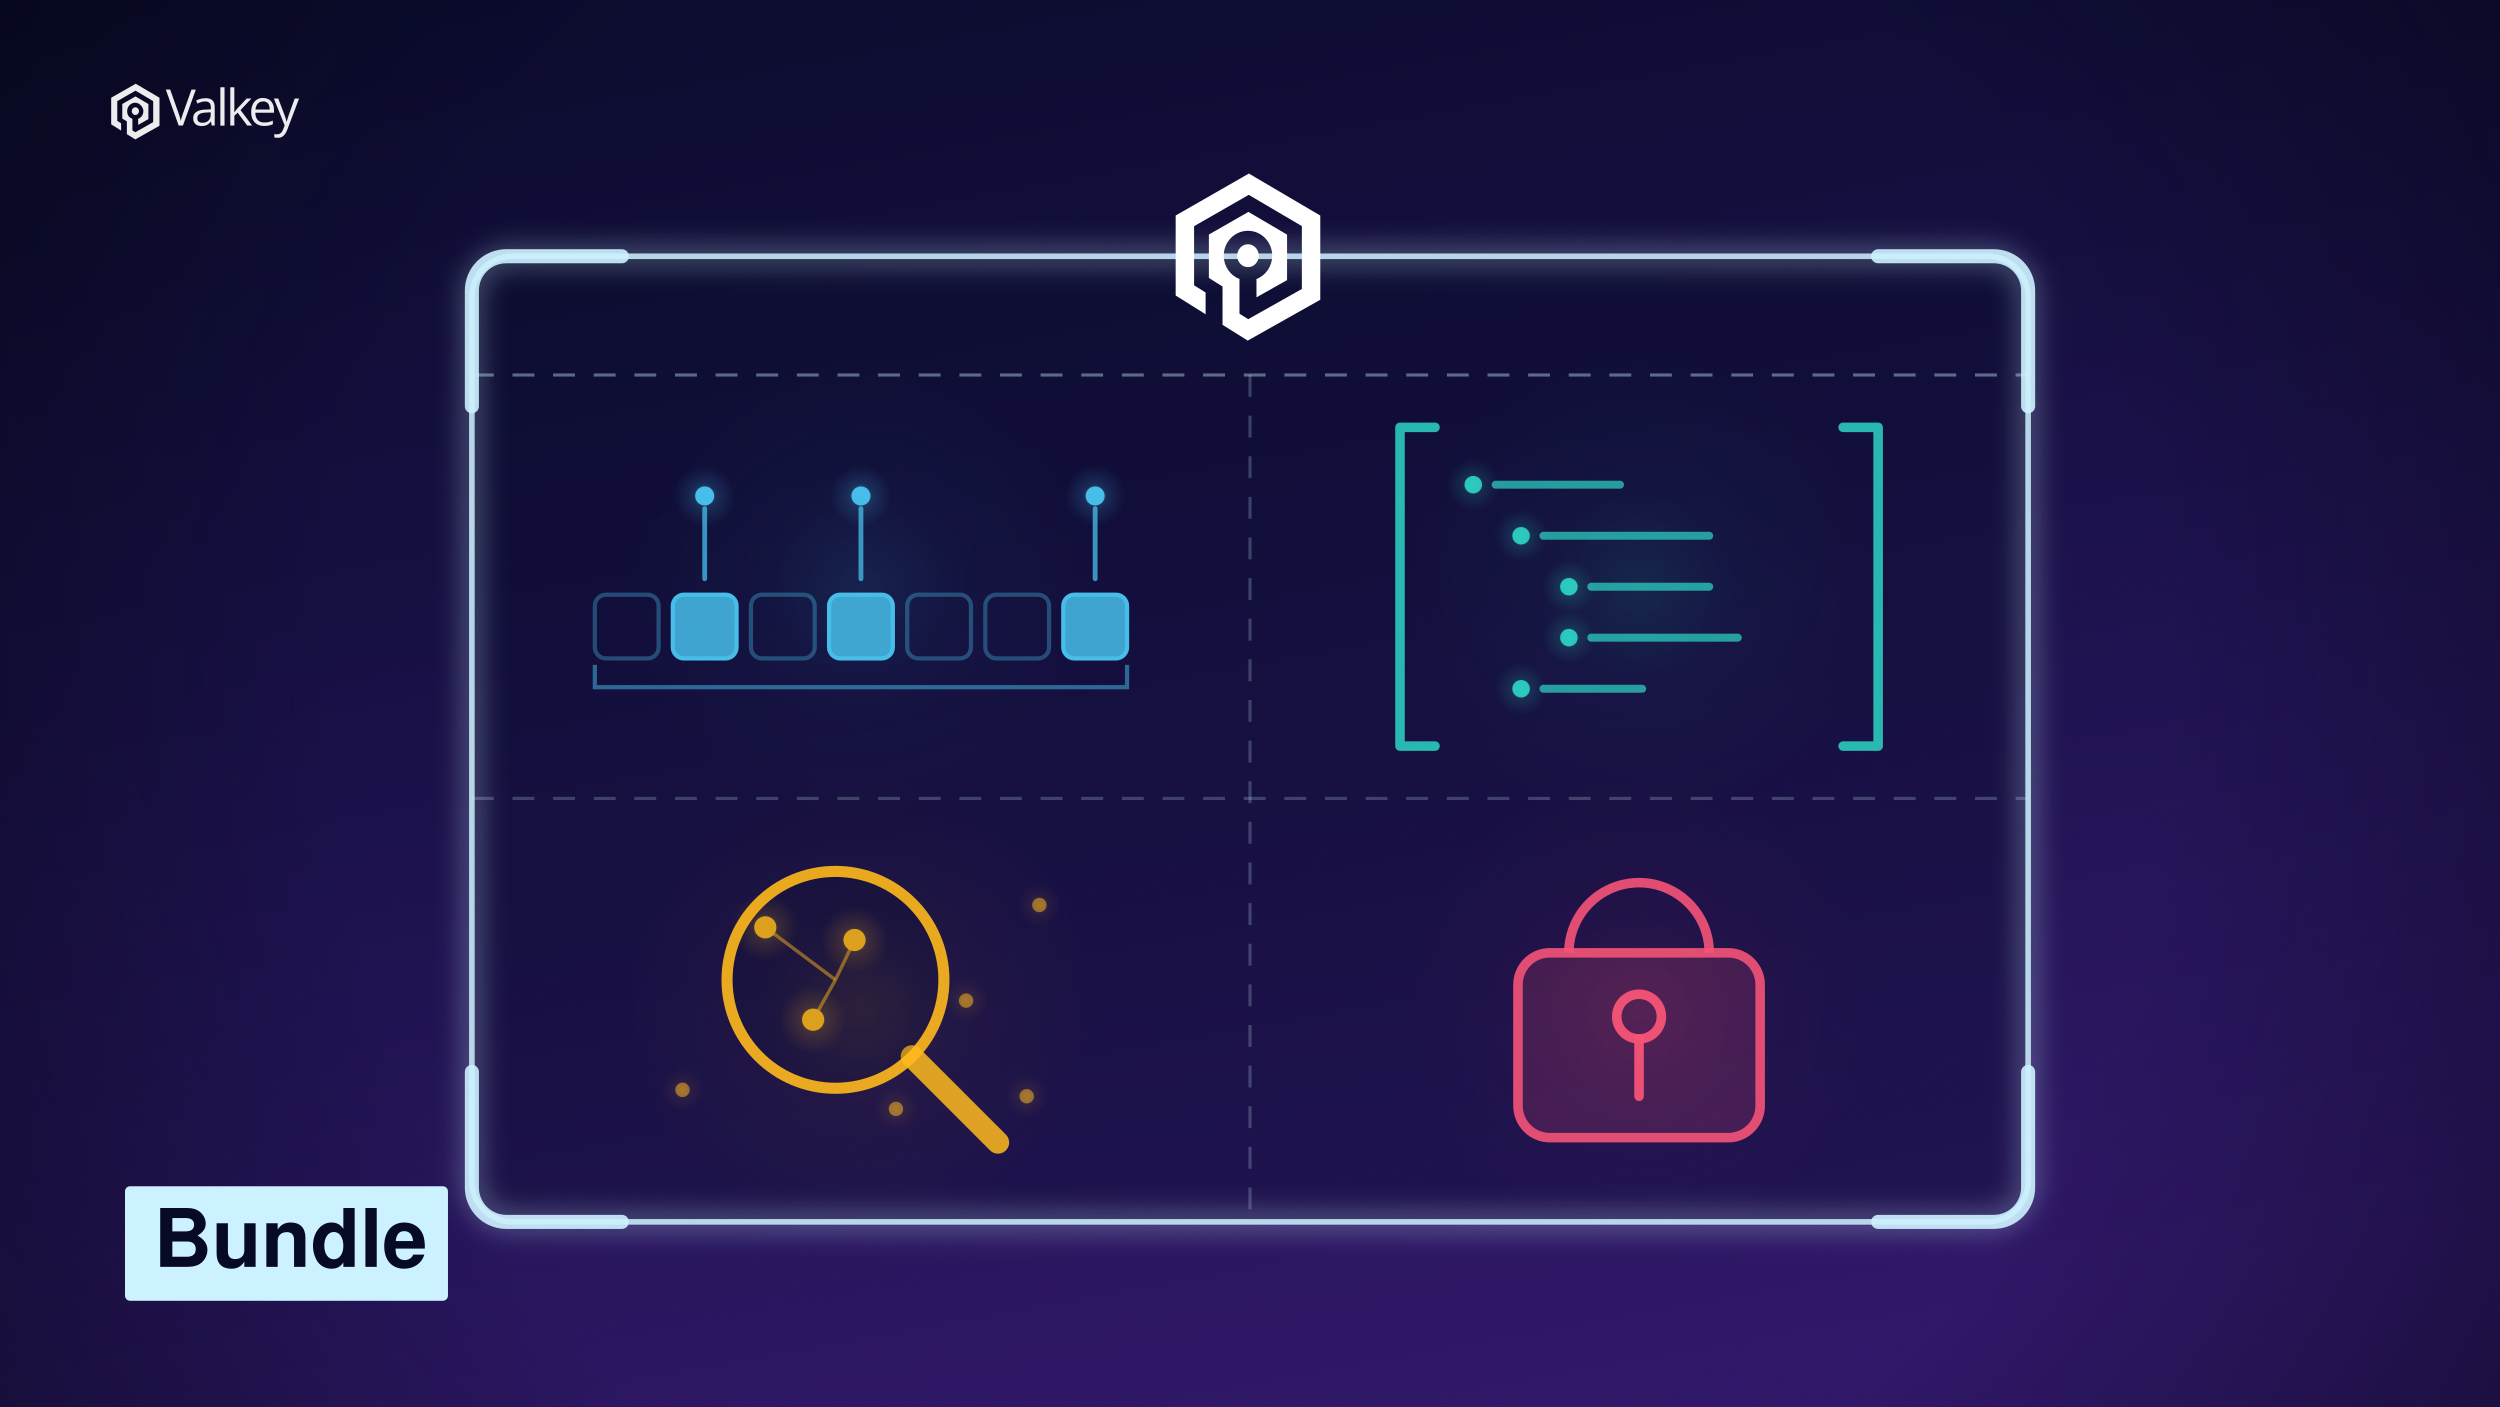
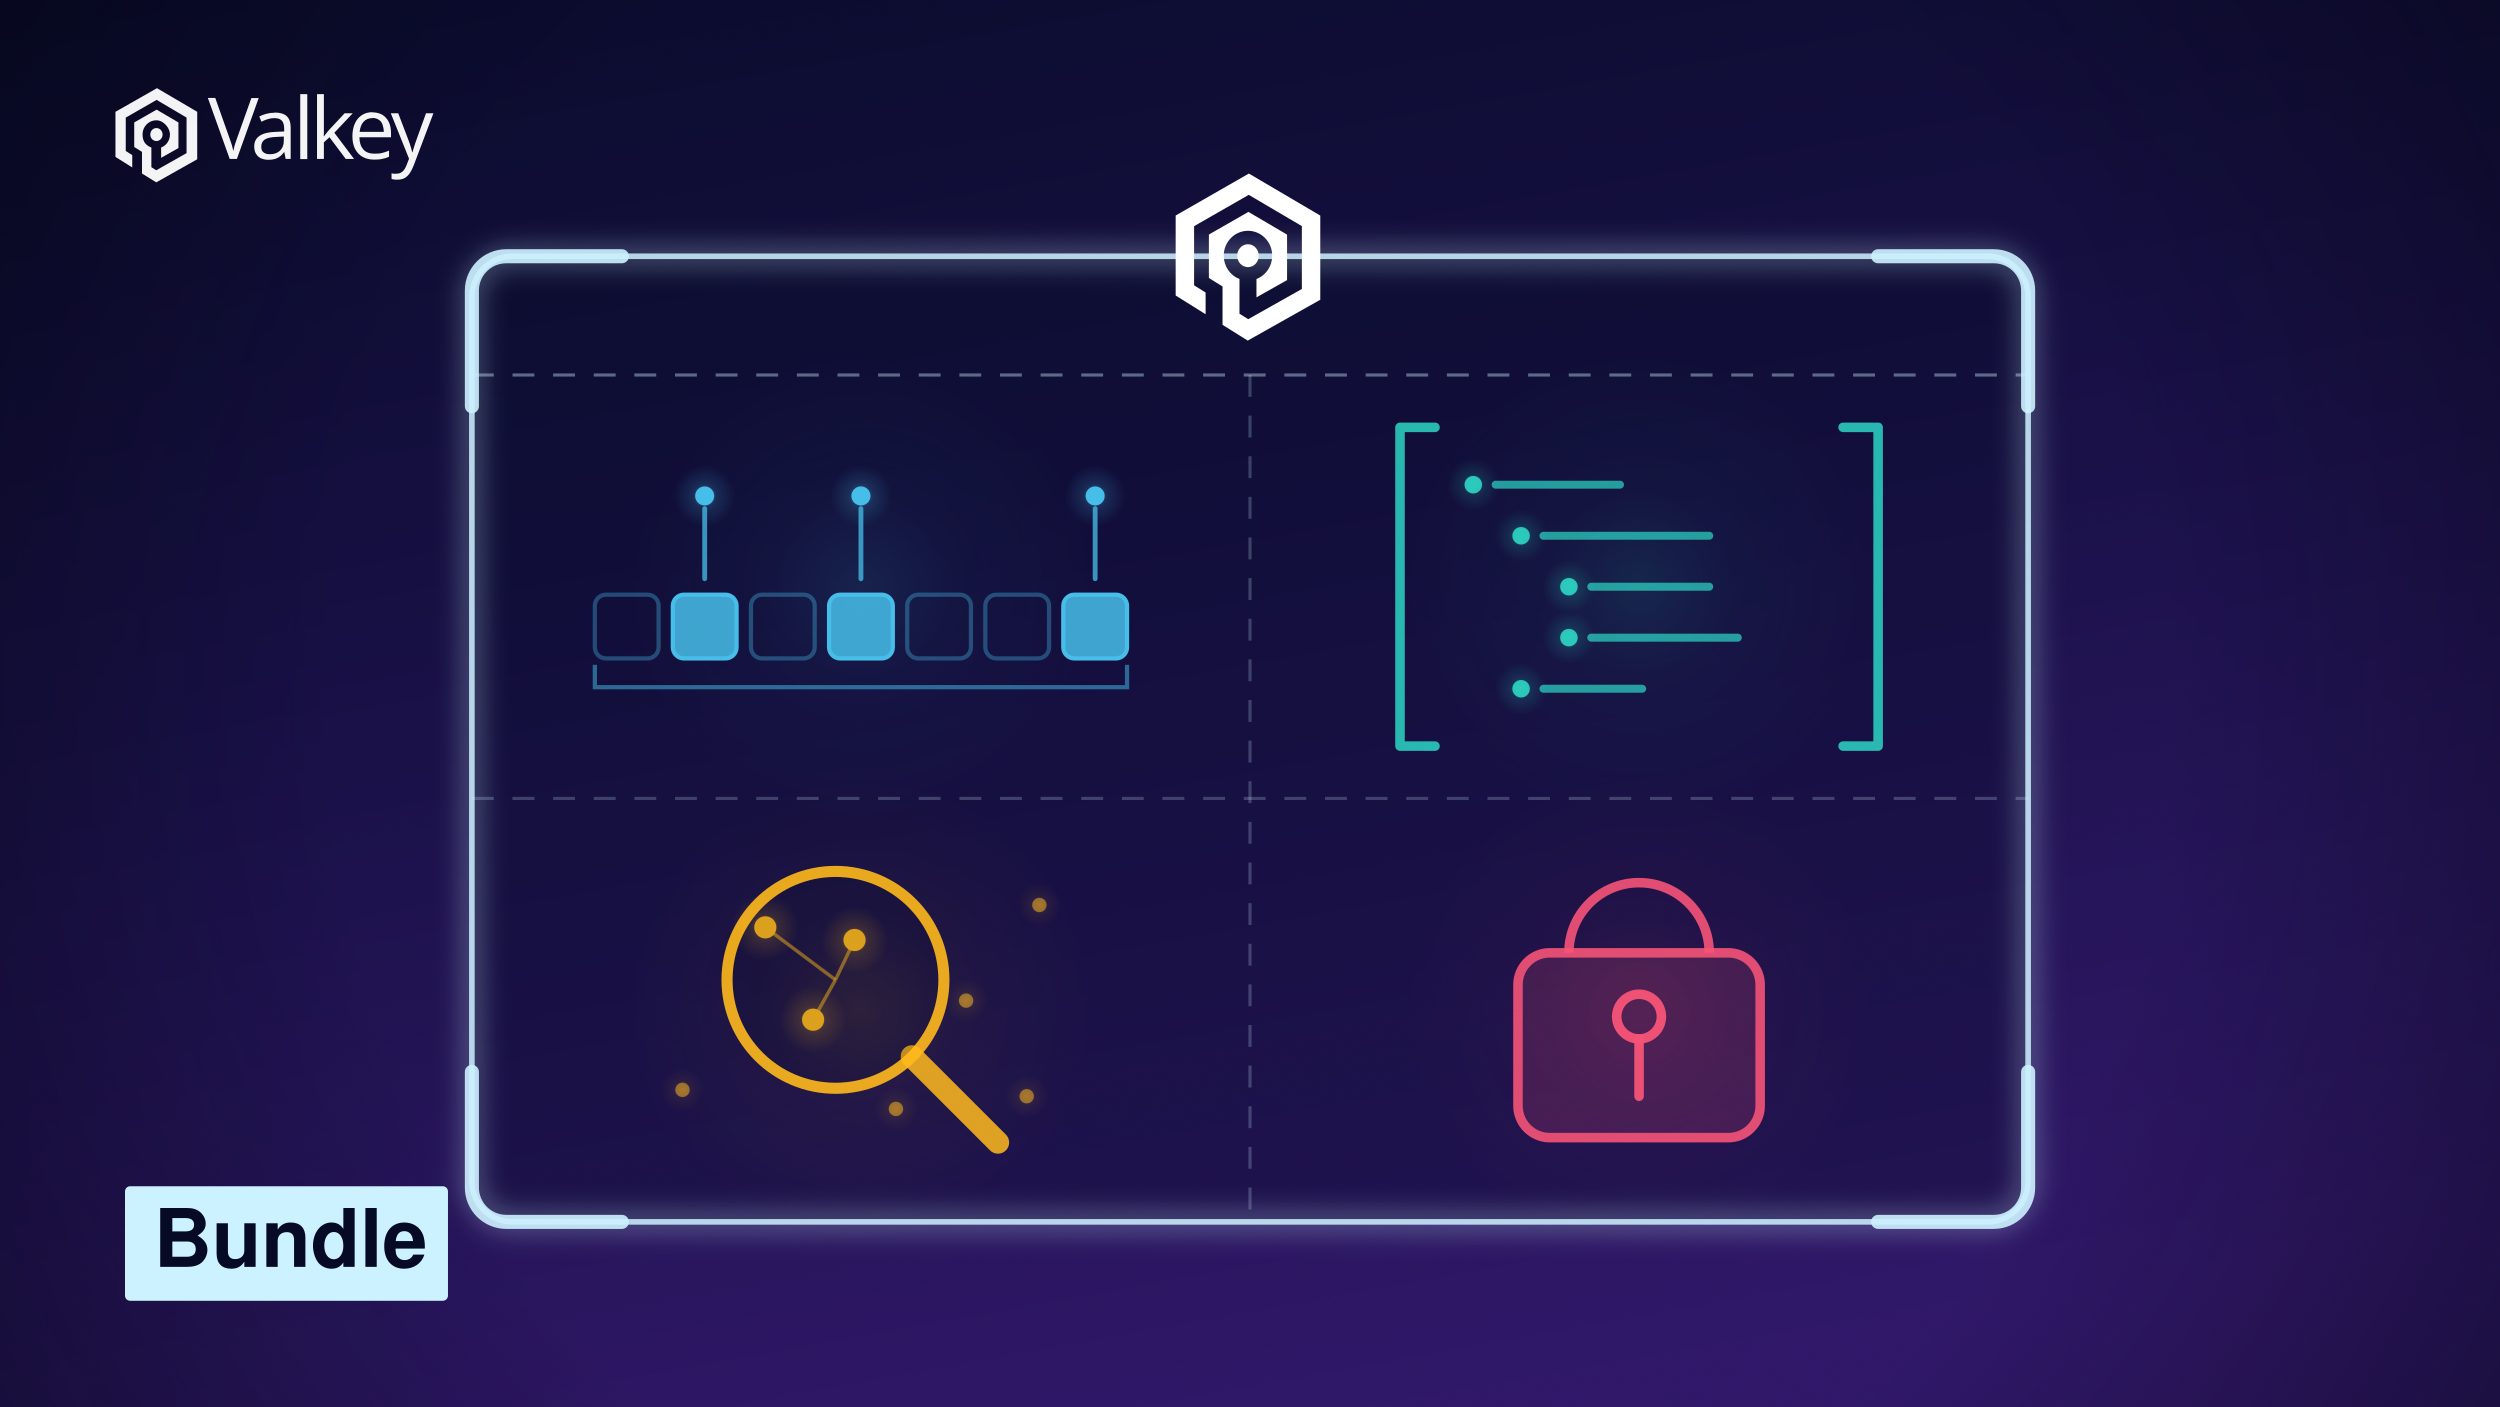
<svg xmlns="http://www.w3.org/2000/svg" width="1920" height="1080" viewBox="160 90 1600 900">
  <defs>
    <linearGradient id="sky" x1="0" y1="0" x2="0.32" y2="1">
      <stop offset="0" stop-color="#060A24" />
      <stop offset="0.48" stop-color="#171043" />
      <stop offset="1" stop-color="#301868" />
    </linearGradient>
    <radialGradient id="vignette" gradientUnits="userSpaceOnUse" cx="960" cy="540" r="1180">
      <stop offset="0.5" stop-color="#03040F" stop-opacity="0" />
      <stop offset="1" stop-color="#03040F" stop-opacity="0.8" />
    </radialGradient>
    <radialGradient id="scrim">
      <stop offset="0" stop-color="#060A24" stop-opacity="0.72" />
      <stop offset="0.6" stop-color="#060A24" stop-opacity="0.45" />
      <stop offset="1" stop-color="#060A24" stop-opacity="0" />
    </radialGradient>
    <filter id="grain" x="0" y="0" width="100%" height="100%">
      <feTurbulence type="fractalNoise" baseFrequency="0.85" numOctaves="4" stitchTiles="stitch" />
      <feColorMatrix type="saturate" values="0" />
    </filter>
    <radialGradient id="h-cyan">
      <stop offset="0" stop-color="#46BDE9" stop-opacity="0.75" />
      <stop offset="0.4" stop-color="#46BDE9" stop-opacity="0.22" />
      <stop offset="1" stop-color="#46BDE9" stop-opacity="0" />
    </radialGradient>
    <radialGradient id="h-ice">
      <stop offset="0" stop-color="#CCF1FF" stop-opacity="0.75" />
      <stop offset="0.4" stop-color="#CCF1FF" stop-opacity="0.22" />
      <stop offset="1" stop-color="#CCF1FF" stop-opacity="0" />
    </radialGradient>
    <radialGradient id="h-mint">
      <stop offset="0" stop-color="#2CD5C4" stop-opacity="0.75" />
      <stop offset="0.4" stop-color="#2CD5C4" stop-opacity="0.22" />
      <stop offset="1" stop-color="#2CD5C4" stop-opacity="0" />
    </radialGradient>
    <radialGradient id="h-coral">
      <stop offset="0" stop-color="#F65275" stop-opacity="0.75" />
      <stop offset="0.4" stop-color="#F65275" stop-opacity="0.22" />
      <stop offset="1" stop-color="#F65275" stop-opacity="0" />
    </radialGradient>
    <radialGradient id="h-violet">
      <stop offset="0" stop-color="#963CBD" stop-opacity="0.75" />
      <stop offset="0.4" stop-color="#963CBD" stop-opacity="0.22" />
      <stop offset="1" stop-color="#963CBD" stop-opacity="0" />
    </radialGradient>
    <radialGradient id="h-gold">
      <stop offset="0" stop-color="#FFB81C" stop-opacity="0.75" />
      <stop offset="0.4" stop-color="#FFB81C" stop-opacity="0.22" />
      <stop offset="1" stop-color="#FFB81C" stop-opacity="0" />
    </radialGradient>
    <filter id="blur3" x="-70%" y="-70%" width="240%" height="240%">
      <feGaussianBlur stdDeviation="3" />
    </filter>
    <filter id="blur8" x="-70%" y="-70%" width="240%" height="240%">
      <feGaussianBlur stdDeviation="8" />
    </filter>
    <filter id="blur18" x="-70%" y="-70%" width="240%" height="240%">
      <feGaussianBlur stdDeviation="18" />
    </filter>
    <filter id="blur40" x="-70%" y="-70%" width="240%" height="240%">
      <feGaussianBlur stdDeviation="40" />
    </filter>
  </defs>
  <rect width="1920" height="1080" fill="url(#sky)" />
  <circle cx="711" cy="465.5" r="150" fill="url(#h-cyan)" opacity="0.22" />
  <circle cx="1209" cy="465.5" r="150" fill="url(#h-mint)" opacity="0.22" />
  <circle cx="711" cy="736.5" r="150" fill="url(#h-gold)" opacity="0.22" />
  <circle cx="1209" cy="736.5" r="150" fill="url(#h-coral)" opacity="0.22" />
  <rect x="462" y="254" width="996" height="618" rx="26" fill="#060A24" fill-opacity="0.3" />
  <g>
    <rect x="540.7" y="470.6" width="40.8" height="40.8" rx="7.1" fill="#46BDE9" fill-opacity="0" stroke="#46BDE9" stroke-width="2.7" opacity="0.34" />
    <rect x="590.6" y="470.6" width="40.8" height="40.8" rx="7.1" fill="#46BDE9" fill-opacity="0.85" stroke="#46BDE9" stroke-width="2.7" opacity="1" />
    <rect x="640.6" y="470.6" width="40.8" height="40.8" rx="7.1" fill="#46BDE9" fill-opacity="0" stroke="#46BDE9" stroke-width="2.7" opacity="0.34" />
    <rect x="690.6" y="470.6" width="40.8" height="40.8" rx="7.1" fill="#46BDE9" fill-opacity="0.85" stroke="#46BDE9" stroke-width="2.7" opacity="1" />
    <rect x="740.6" y="470.6" width="40.8" height="40.8" rx="7.1" fill="#46BDE9" fill-opacity="0" stroke="#46BDE9" stroke-width="2.7" opacity="0.34" />
    <rect x="790.6" y="470.6" width="40.8" height="40.8" rx="7.1" fill="#46BDE9" fill-opacity="0" stroke="#46BDE9" stroke-width="2.7" opacity="0.34" />
    <rect x="840.5" y="470.6" width="40.8" height="40.8" rx="7.1" fill="#46BDE9" fill-opacity="0.85" stroke="#46BDE9" stroke-width="2.7" opacity="1" />
    <line x1="611" y1="415.5" x2="611" y2="460.4" stroke="#46BDE9" stroke-width="3.1" stroke-linecap="round" opacity="0.75" />
    <circle cx="611" cy="407.4" r="19.6" fill="url(#h-cyan)" opacity="0.7" />
    <circle cx="611" cy="407.4" r="6.1" fill="#46BDE9" opacity="1" />
    <line x1="711" y1="415.5" x2="711" y2="460.4" stroke="#46BDE9" stroke-width="3.1" stroke-linecap="round" opacity="0.75" />
    <circle cx="711" cy="407.4" r="19.6" fill="url(#h-cyan)" opacity="0.7" />
    <circle cx="711" cy="407.4" r="6.1" fill="#46BDE9" opacity="1" />
    <line x1="860.9" y1="415.5" x2="860.9" y2="460.4" stroke="#46BDE9" stroke-width="3.1" stroke-linecap="round" opacity="0.75" />
    <circle cx="860.9" cy="407.4" r="19.6" fill="url(#h-cyan)" opacity="0.7" />
    <circle cx="860.9" cy="407.4" r="6.1" fill="#46BDE9" opacity="1" />
    <path d="M 540.7 515.5 L 540.7 529.8 L 881.3 529.8 L 881.3 515.5" fill="none" stroke="#46BDE9" stroke-width="2.7" opacity="0.5" />
    <path d="M 1078.4 363.5 L 1056 363.5 L 1056 567.5 L 1078.4 567.5" fill="none" stroke="#2CD5C4" stroke-width="6.1" stroke-linecap="round" stroke-linejoin="round" opacity="0.85" />
    <path d="M 1339.6 363.5 L 1362 363.5 L 1362 567.5 L 1339.6 567.5" fill="none" stroke="#2CD5C4" stroke-width="6.1" stroke-linecap="round" stroke-linejoin="round" opacity="0.85" />
    <line x1="1117.2" y1="400.2" x2="1196.8" y2="400.2" stroke="#2CD5C4" stroke-width="5.1" stroke-linecap="round" opacity="0.7" />
    <circle cx="1102.9" cy="400.2" r="16.8" fill="url(#h-mint)" opacity="0.6" />
    <circle cx="1102.9" cy="400.2" r="5.6" fill="#2CD5C4" opacity="0.9" />
    <line x1="1147.8" y1="432.9" x2="1253.9" y2="432.9" stroke="#2CD5C4" stroke-width="5.1" stroke-linecap="round" opacity="0.7" />
    <circle cx="1133.5" cy="432.9" r="16.8" fill="url(#h-mint)" opacity="0.6" />
    <circle cx="1133.5" cy="432.9" r="5.6" fill="#2CD5C4" opacity="0.9" />
    <line x1="1178.4" y1="465.5" x2="1253.9" y2="465.5" stroke="#2CD5C4" stroke-width="5.1" stroke-linecap="round" opacity="0.7" />
    <circle cx="1164.1" cy="465.5" r="16.8" fill="url(#h-mint)" opacity="0.6" />
    <circle cx="1164.1" cy="465.5" r="5.6" fill="#2CD5C4" opacity="0.9" />
    <line x1="1178.4" y1="498.1" x2="1272.2" y2="498.1" stroke="#2CD5C4" stroke-width="5.1" stroke-linecap="round" opacity="0.7" />
    <circle cx="1164.1" cy="498.1" r="16.8" fill="url(#h-mint)" opacity="0.6" />
    <circle cx="1164.1" cy="498.1" r="5.6" fill="#2CD5C4" opacity="0.9" />
    <line x1="1147.8" y1="530.8" x2="1211" y2="530.8" stroke="#2CD5C4" stroke-width="5.1" stroke-linecap="round" opacity="0.7" />
    <circle cx="1133.5" cy="530.8" r="16.8" fill="url(#h-mint)" opacity="0.6" />
    <circle cx="1133.5" cy="530.8" r="5.6" fill="#2CD5C4" opacity="0.9" />
    <circle cx="596.8" cy="787.5" r="13.8" fill="url(#h-gold)" opacity="0.3" />
    <circle cx="596.8" cy="787.5" r="4.6" fill="#FFB81C" opacity="0.5" />
    <line x1="694.7" y1="717.1" x2="649.8" y2="683.5" stroke="#FFB81C" stroke-width="2.2" opacity="0.55" />
    <circle cx="649.8" cy="683.5" r="21.4" fill="url(#h-gold)" opacity="0.7" />
    <circle cx="649.8" cy="683.5" r="7.1" fill="#FFB81C" opacity="1" />
    <line x1="694.7" y1="717.1" x2="680.4" y2="742.6" stroke="#FFB81C" stroke-width="2.2" opacity="0.55" />
    <circle cx="680.4" cy="742.6" r="21.4" fill="url(#h-gold)" opacity="0.7" />
    <circle cx="680.4" cy="742.6" r="7.1" fill="#FFB81C" opacity="1" />
    <line x1="694.7" y1="717.1" x2="706.9" y2="691.6" stroke="#FFB81C" stroke-width="2.2" opacity="0.55" />
    <circle cx="706.9" cy="691.6" r="21.4" fill="url(#h-gold)" opacity="0.7" />
    <circle cx="706.9" cy="691.6" r="7.1" fill="#FFB81C" opacity="1" />
    <circle cx="733.4" cy="799.7" r="13.8" fill="url(#h-gold)" opacity="0.3" />
    <circle cx="733.4" cy="799.7" r="4.6" fill="#FFB81C" opacity="0.5" />
    <circle cx="778.3" cy="730.4" r="13.8" fill="url(#h-gold)" opacity="0.3" />
    <circle cx="778.3" cy="730.4" r="4.6" fill="#FFB81C" opacity="0.5" />
    <circle cx="817.1" cy="791.6" r="13.8" fill="url(#h-gold)" opacity="0.3" />
    <circle cx="817.1" cy="791.6" r="4.6" fill="#FFB81C" opacity="0.5" />
    <circle cx="825.2" cy="669.2" r="13.8" fill="url(#h-gold)" opacity="0.3" />
    <circle cx="825.2" cy="669.2" r="4.6" fill="#FFB81C" opacity="0.5" />
    <line x1="743.6" y1="766.1" x2="798.7" y2="821.2" stroke="#FFB81C" stroke-width="14.3" stroke-linecap="round" opacity="0.85" />
    <circle cx="694.7" cy="717.1" r="69.4" fill="#060A24" fill-opacity="0.16" stroke="#FFB81C" stroke-width="7.1" opacity="0.9" />
    <path d="M 1164.1 699.8 A 44.9 44.9 0 0 1 1253.9 699.8" fill="none" stroke="#F65275" stroke-width="6.1" opacity="0.9" />
    <rect x="1131.5" y="699.8" width="155" height="118.3" rx="20.4" fill="#F65275" fill-opacity="0.18" stroke="#F65275" stroke-width="6.1" opacity="0.9" />
    <circle cx="1209" cy="740.6" r="14.3" fill="none" stroke="#F65275" stroke-width="6.1" opacity="0.95" />
    <line x1="1209" y1="754.9" x2="1209" y2="791.6" stroke="#F65275" stroke-width="6.1" stroke-linecap="round" opacity="0.95" />
  </g>
  <rect x="462" y="254" width="996" height="618" rx="26" fill="none" stroke="#CCF1FF" stroke-width="14" opacity="0.28" filter="url(#blur8)" />
  <rect x="462" y="254" width="996" height="618" rx="26" fill="none" stroke="#CCF1FF" stroke-width="3.6" opacity="0.85" />
  <line x1="462" y1="330" x2="1458" y2="330" stroke="#CCF1FF" stroke-width="2" stroke-dasharray="14 12" opacity="0.4" />
  <line x1="960" y1="330" x2="960" y2="872" stroke="#CCF1FF" stroke-width="2" stroke-dasharray="14 12" opacity="0.22" />
  <line x1="462" y1="601" x2="1458" y2="601" stroke="#CCF1FF" stroke-width="2" stroke-dasharray="14 12" opacity="0.22" />
  <g>
    <path d="M 558 254 L 484 254 A 22 22 0 0 0 462 276 L 462 350" fill="none" stroke="#CCF1FF" stroke-width="9" stroke-linecap="round" opacity="0.9" />
    <path d="M 1362 254 L 1436 254 A 22 22 0 0 1 1458 276 L 1458 350" fill="none" stroke="#CCF1FF" stroke-width="9" stroke-linecap="round" opacity="0.9" />
    <path d="M 558 872 L 484 872 A 22 22 0 0 1 462 850 L 462 776" fill="none" stroke="#CCF1FF" stroke-width="9" stroke-linecap="round" opacity="0.9" />
    <path d="M 1362 872 L 1436 872 A 22 22 0 0 0 1458 850 L 1458 776" fill="none" stroke="#CCF1FF" stroke-width="9" stroke-linecap="round" opacity="0.9" />
  </g>
  <g>
    <g transform="translate(910.9 198) scale(1.5342)">
      <path d="M 13.482 60.695 L 0.998 52.884 L 0.998 19.503 L 31.528 2.001 L 61.318 19.532 L 61.318 54.645 L 31.055 71.689 L 20.548 65.116 L 20.548 51.041 L 20.548 49.12 L 14.852 45.556 L 14.852 27.453 L 31.346 17.997 L 47.464 27.482 L 47.464 46.451 L 34.703 53.638 L 34.703 45.999 C 38.529 44.526 41.274 40.739 41.274 36.27 C 41.274 30.511 36.713 25.884 31.158 25.884 C 25.603 25.884 21.042 30.511 21.042 36.27 C 21.042 40.739 23.787 44.526 27.612 45.999 L 27.612 60.474 L 31.261 62.756 L 53.635 50.155 L 53.635 23.925 L 31.477 10.885 L 8.681 23.954 L 8.681 48.629 L 13.482 51.633 L 13.482 60.695 Z M 31.158 31.498 C 33.672 31.498 35.66 33.664 35.66 36.27 C 35.66 38.877 33.672 41.043 31.158 41.043 C 28.644 41.043 26.656 38.877 26.656 36.27 C 26.656 33.664 28.644 31.498 31.158 31.498 Z" fill="#FFFFFF" fill-rule="evenodd" />
    </g>
  </g>
  <rect width="1920" height="1080" fill="url(#vignette)" />
  <rect width="1920" height="1080" filter="url(#grain)" opacity="0.055" style="mix-blend-mode:overlay" />
-   <g opacity="0.92">
-     <g transform="translate(227.2 139.5) scale(0.68241)">
+   <g opacity="0.95">
+     <g transform="translate(227.2 139.5) scale(1.15486)">
      <path d="M15.2,50l-9.4-5.9v-25L28.8,6l22.3,13.1v26.3l-22.7,12.8-7.9-4.9v-12l-4.3-2.7v-13.6l12.4-7.1,12.1,7.1v14.2l-9.6,5.4v-5.7c2.9-1.1,4.9-3.9,4.9-7.3s-3.4-7.8-7.6-7.8-7.6,3.5-7.6,7.8,2.1,6.2,4.9,7.3v10.9l2.7,1.7,16.8-9.5v-19.7l-16.6-9.8-17.1,9.8v18.5l3.6,2.3v6.8ZM28.5,28.1c1.9,0,3.4,1.6,3.4,3.6s-1.5,3.6-3.4,3.6-3.4-1.6-3.4-3.6,1.5-3.6,3.4-3.6Z" fill="#FFFFFF" fill-rule="evenodd" />
      <path d="M85.2,11.4l-12.1,33.8h-4l-12.1-33.8h4.1l7.9,22.3c.3.9.6,1.8.9,2.6.3.8.5,1.6.7,2.4.2.8.4,1.5.5,2.2.2-.7.3-1.4.5-2.2.2-.8.4-1.6.7-2.4.3-.8.6-1.7.9-2.6l7.9-22.2h4.2Z" fill="#FFFFFF" />
      <path d="M94,19.5c3,0,5.3.7,6.7,2,1.5,1.4,2.2,3.5,2.2,6.5v17.2h-2.8l-.7-3.7h-.2c-.7.9-1.4,1.7-2.2,2.3-.8.6-1.7,1.1-2.7,1.4-1,.3-2.2.5-3.7.5s-2.9-.3-4.1-.8c-1.2-.5-2.1-1.4-2.8-2.5-.7-1.1-1-2.5-1-4.2,0-2.5,1-4.5,3-5.8,2-1.4,5.1-2.1,9.2-2.2l4.4-.2v-1.5c0-2.2-.5-3.7-1.4-4.6-.9-.9-2.3-1.3-4-1.3-1.3,0-2.6.2-3.8.6-1.2.4-2.3.8-3.4,1.4l-1.2-2.9c1.1-.6,2.5-1.1,3.9-1.5,1.5-.4,3-.6,4.7-.6h0ZM99.1,32.8l-3.9.2c-3.2.1-5.4.6-6.7,1.5s-1.9,2.2-1.9,3.9.4,2.5,1.3,3.2c.9.7,2,1,3.5,1,2.3,0,4.1-.6,5.5-1.9s2.2-3.1,2.2-5.6v-2.3Z" fill="#FFFFFF" />
      <path d="M112.1,45.3h-3.9V9.3h3.9v36Z" fill="#FFFFFF" />
      <path d="M121.3,9.3v18.7c0,.6,0,1.4,0,2.3,0,.9,0,1.7-.1,2.3h.2c.3-.4.8-1,1.4-1.8.6-.8,1.2-1.4,1.6-1.9l8.4-9h4.5l-10.2,10.8,10.9,14.5h-4.6l-9-12-3.1,2.8v9.2h-3.8V9.3h3.8Z" fill="#FFFFFF" />
      <path d="M148.2,19.4c2.2,0,4,.5,5.6,1.4,1.5,1,2.7,2.3,3.5,4,.8,1.7,1.2,3.7,1.2,6v2.4h-17.5c0,3,.8,5.2,2.2,6.8s3.5,2.3,6.1,2.3,3-.1,4.3-.4c1.2-.3,2.5-.7,3.8-1.3v3.4c-1.3.6-2.6,1-3.8,1.2-1.2.3-2.7.4-4.4.4-2.4,0-4.6-.5-6.4-1.5-1.8-1-3.2-2.5-4.2-4.4-1-1.9-1.5-4.3-1.5-7.1,0-2.7.5-5.1,1.4-7.1.9-2,2.2-3.5,3.9-4.6,1.7-1.1,3.7-1.6,5.9-1.6h0ZM148.2,22.6c-2.1,0-3.7.7-4.9,2-1.2,1.3-1.9,3.2-2.2,5.6h13.4c0-1.5-.3-2.8-.7-4-.4-1.2-1.1-2.1-2.1-2.7-.9-.6-2.1-1-3.6-1Z" fill="#FFFFFF" />
      <path d="M158.4,19.9h4.1l5.6,14.7c.3.9.6,1.7.9,2.5.3.8.5,1.5.7,2.3.2.7.4,1.4.5,2.1h.2c.2-.8.5-1.8.9-3,.4-1.3.8-2.6,1.3-3.9l5.3-14.7h4.1l-11,29.1c-.6,1.6-1.3,2.9-2.1,4.1-.8,1.2-1.7,2-2.8,2.7-1.1.6-2.5.9-4,.9s-1.4,0-1.9-.1c-.6,0-1-.2-1.4-.3v-3.1c.3,0,.7.1,1.2.2.5,0,1,0,1.5,0,1,0,1.8-.2,2.5-.6.7-.4,1.3-.9,1.8-1.6.5-.7.9-1.5,1.3-2.5l1.4-3.6-10.2-25.4Z" fill="#FFFFFF" />
    </g>
  </g>
  <g>
    <rect x="240" y="849.2" width="206.7" height="73.3" rx="3.3" fill="#CCF1FF" />
    <text x="258.3" y="900.8" fill="#060A24" font-family="Helvetica Neue, Helvetica, Arial, sans-serif" font-size="51.7" font-weight="600">Bundle</text>
  </g>
</svg>
